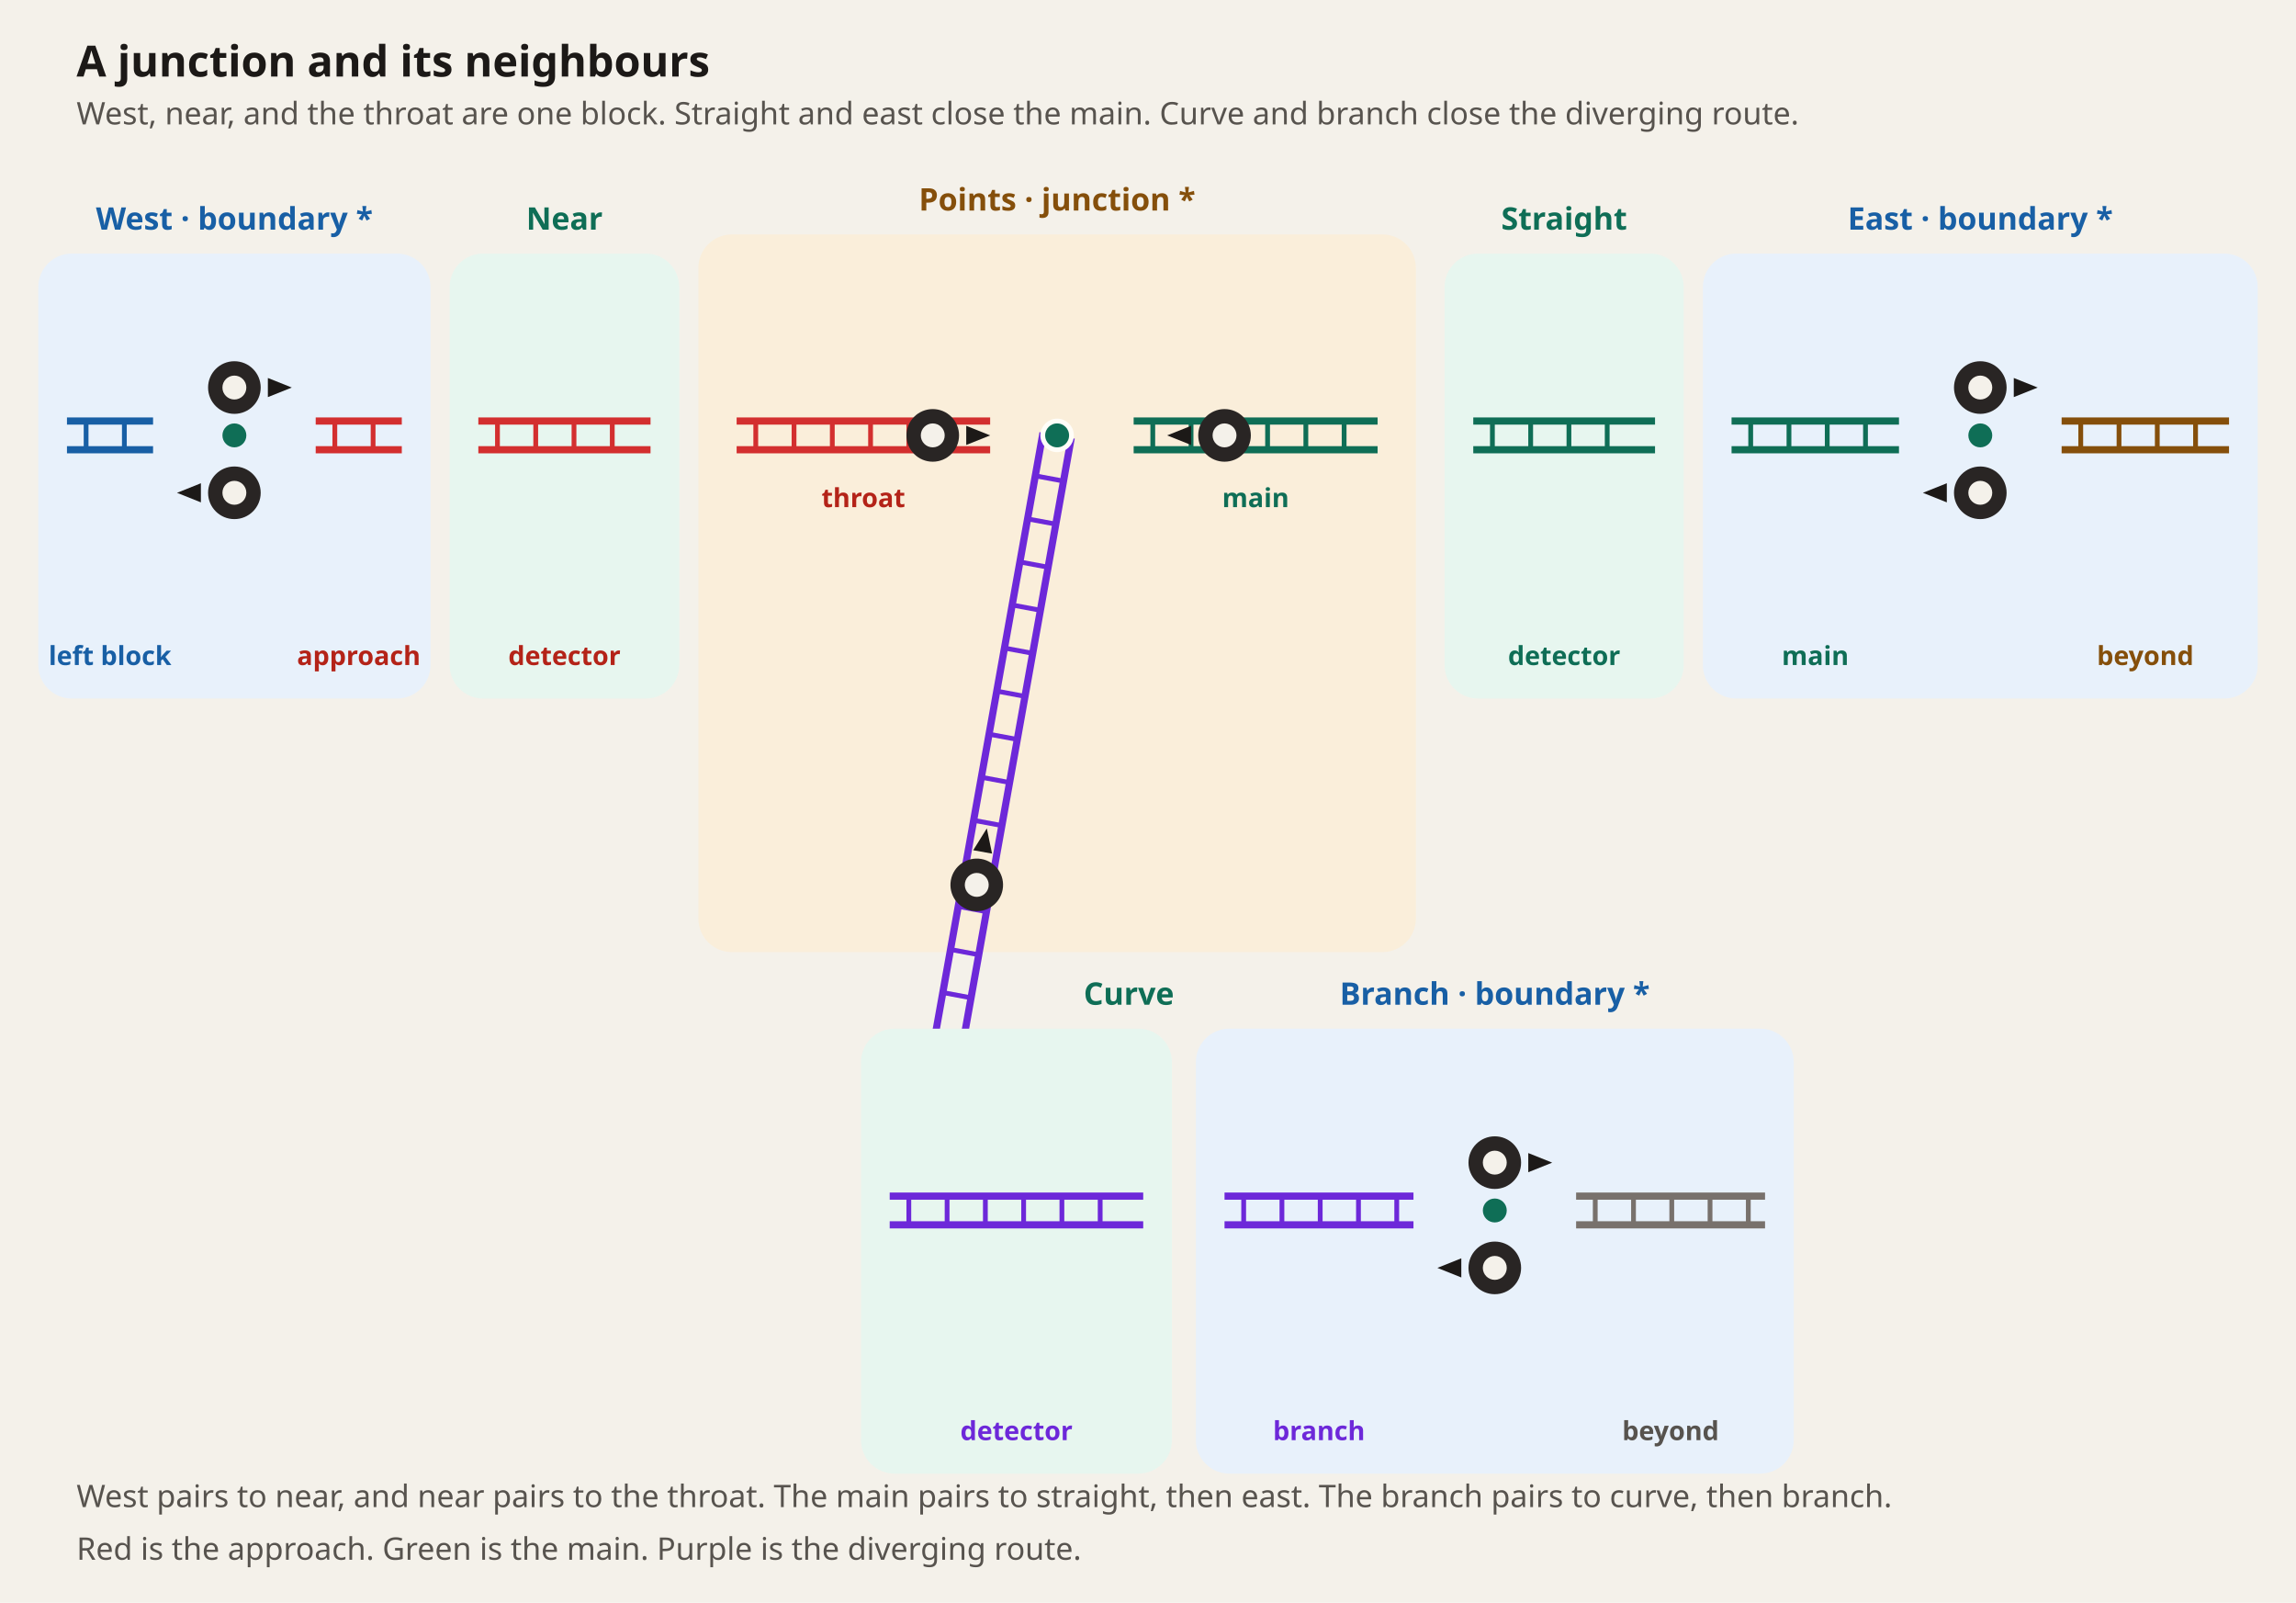
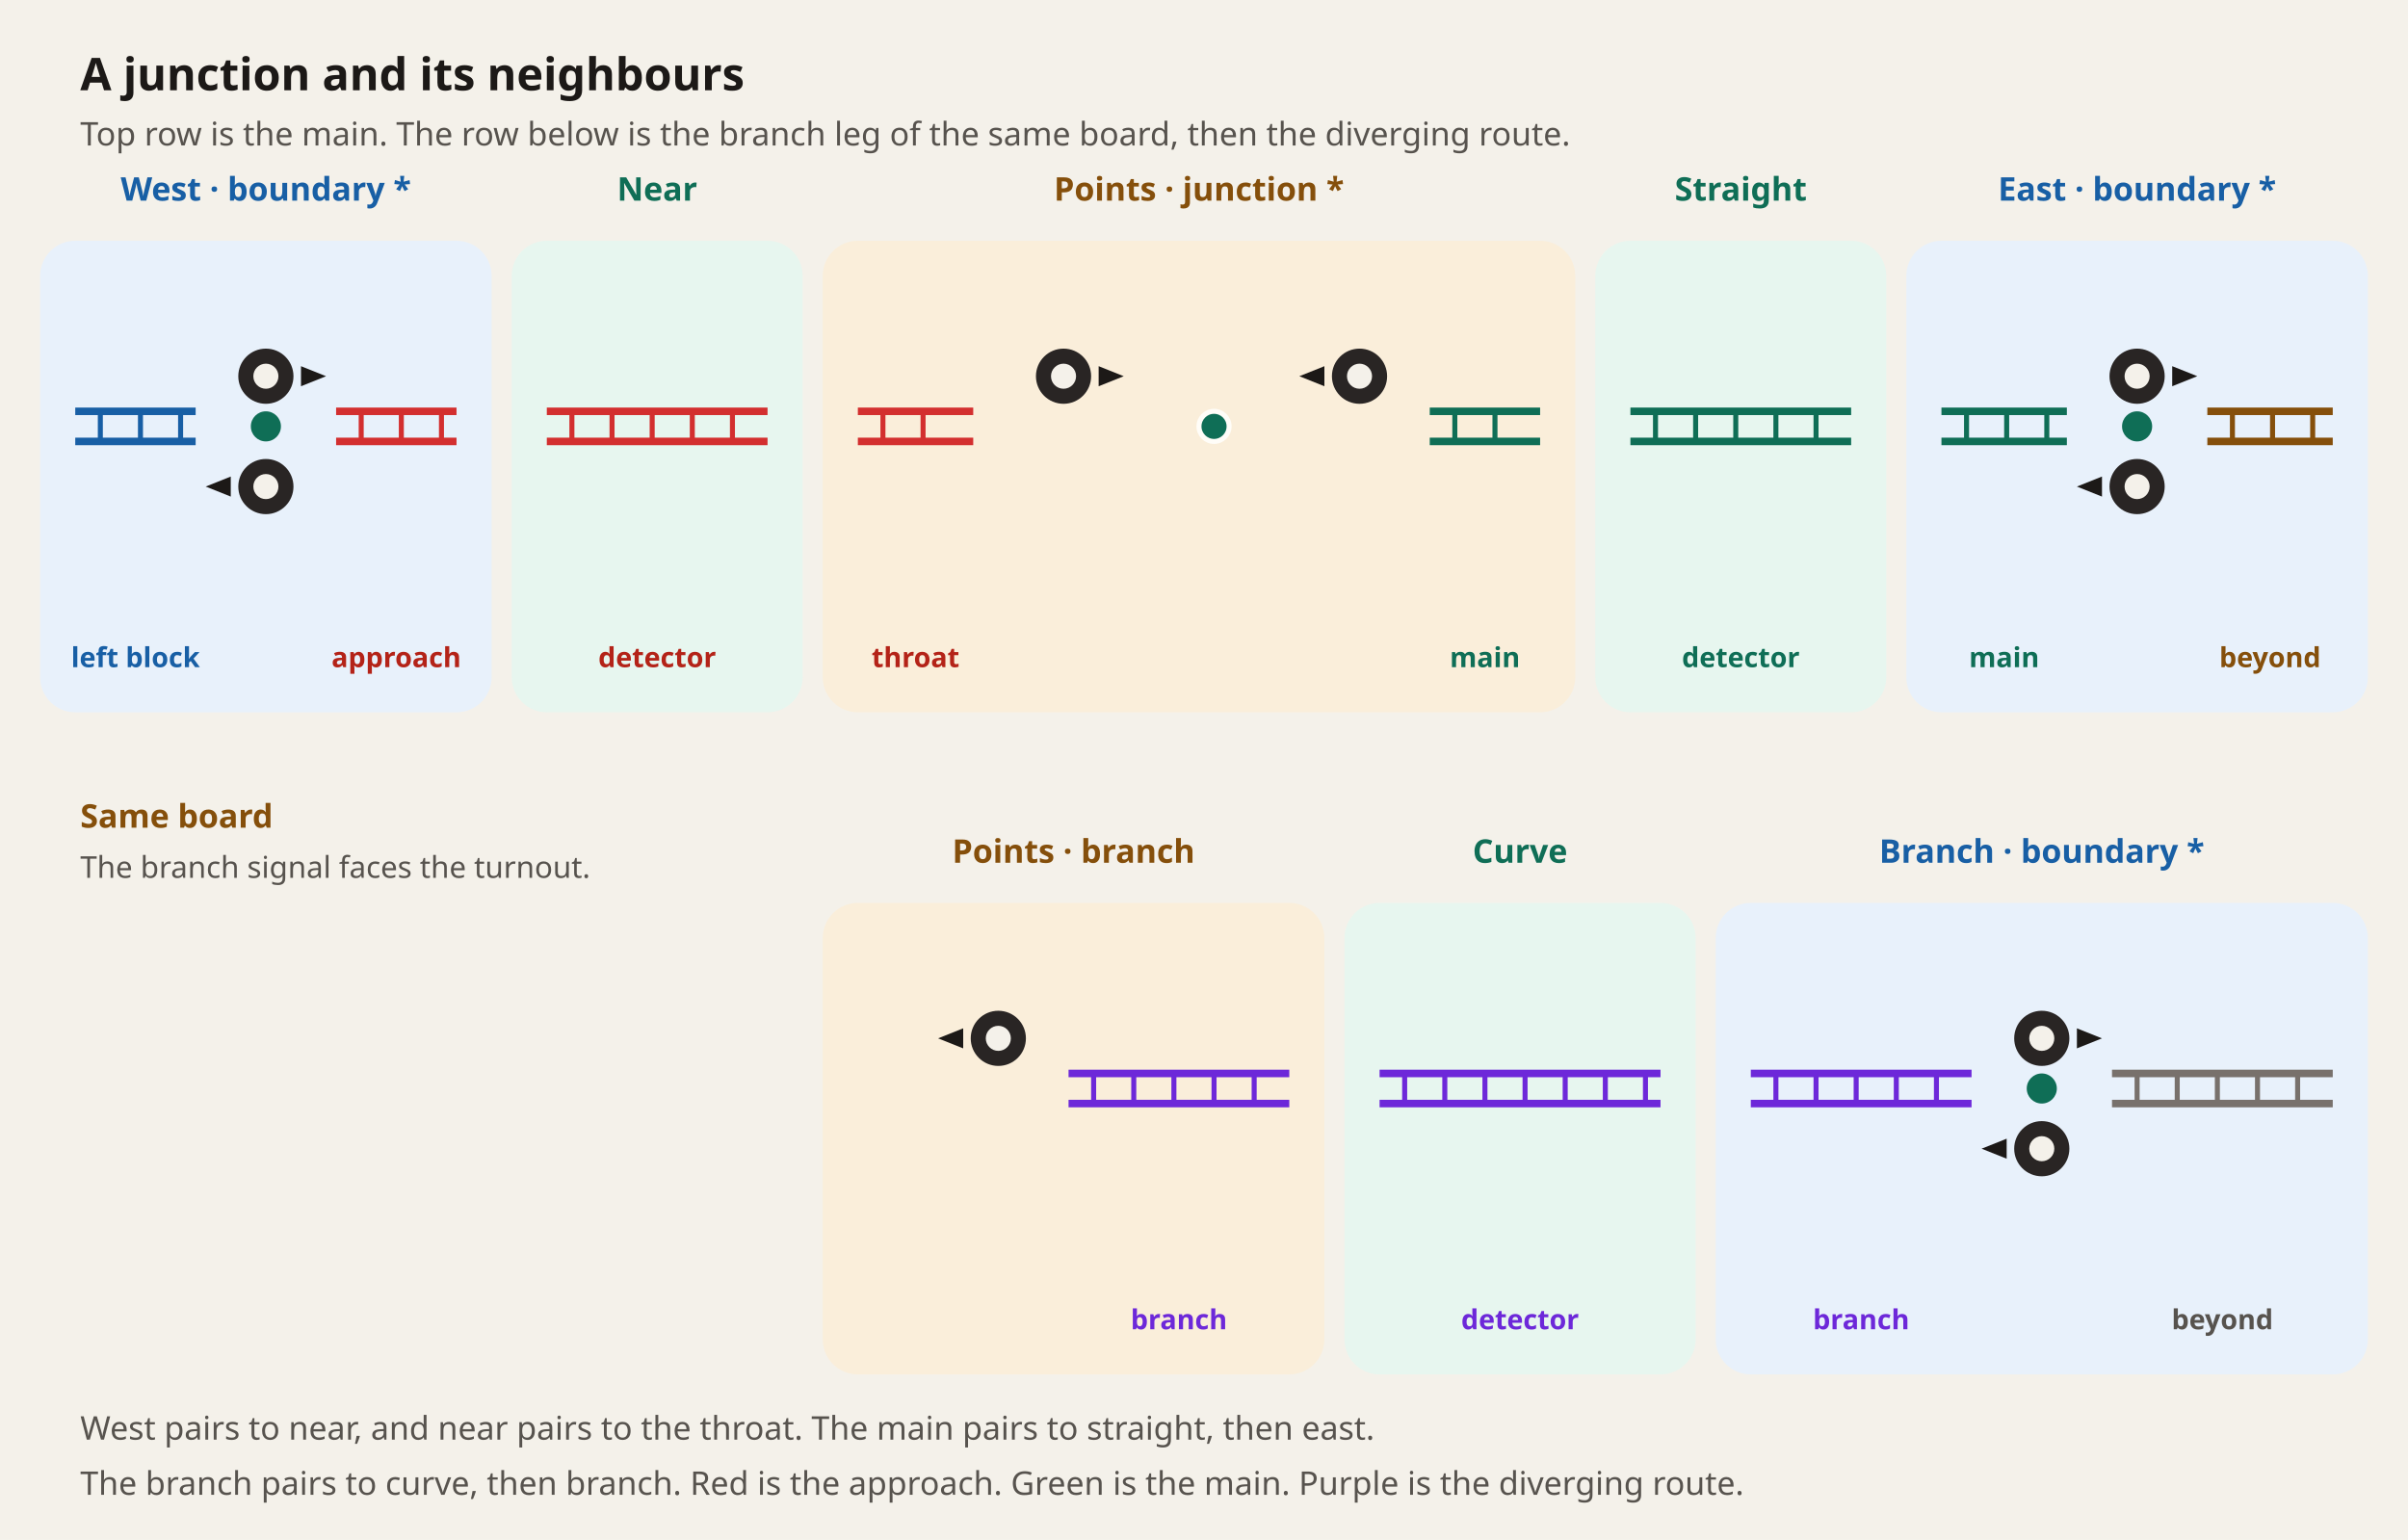
- <svg xmlns="http://www.w3.org/2000/svg" width="960" height="670" viewBox="0 0 960 670" role="img" aria-labelledby="title desc">
-   <rect width="960" height="670" fill="#f4f1ea" />
+ <svg xmlns="http://www.w3.org/2000/svg" width="960" height="614" viewBox="0 0 960 614" role="img" aria-labelledby="title desc">
+   <rect width="960" height="614" fill="#f4f1ea" />
  <g font-family="ui-sans-serif, system-ui, sans-serif" fill="#1c1917">
-     <text x="32" y="32" font-size="18" font-weight="600">A junction and its neighbours</text>
-     <text x="32" y="52" fill="#57534e" font-size="13">West, near, and the throat are one block. Straight and east close the main. Curve and branch close the diverging route.</text>
-     <rect x="16" y="106" width="164" height="186" rx="14" fill="#e8f1fb" />
-     <text x="98.0" y="96" text-anchor="middle" fill="#185fa5" font-size="13" font-weight="600">West · boundary *</text>
+     <text x="32" y="36" font-size="18" font-weight="600">A junction and its neighbours</text>
+     <text x="32" y="58" fill="#57534e" font-size="13">Top row is the main. The row below is the branch leg of the same board, then the diverging route.</text>
+     <rect x="16" y="96" width="180" height="188" rx="14" fill="#e8f1fb" />
+     <text x="106.0" y="80" text-anchor="middle" fill="#185fa5" font-size="13" font-weight="600">West · boundary *</text>
    <g stroke="#185fa5" stroke-width="3" stroke-linecap="butt">
-       <line x1="28.0" y1="176.0" x2="64.0" y2="176.0" />
-       <line x1="28.0" y1="188.0" x2="64.0" y2="188.0" />
+       <line x1="30.0" y1="164.0" x2="78.0" y2="164.0" />
+       <line x1="30.0" y1="176.0" x2="78.0" y2="176.0" />
    </g>
    <g stroke="#185fa5" stroke-width="2">
-       <line x1="36.0" y1="176.0" x2="36.0" y2="188.0" />
-       <line x1="52.0" y1="176.0" x2="52.0" y2="188.0" />
+       <line x1="40.0" y1="164.0" x2="40.0" y2="176.0" />
+       <line x1="56.0" y1="164.0" x2="56.0" y2="176.0" />
+       <line x1="72.0" y1="164.0" x2="72.0" y2="176.0" />
    </g>
    <g stroke="#d32f2f" stroke-width="3" stroke-linecap="butt">
-       <line x1="132.0" y1="176.0" x2="168.0" y2="176.0" />
-       <line x1="132.0" y1="188.0" x2="168.0" y2="188.0" />
+       <line x1="134.0" y1="164.0" x2="182.0" y2="164.0" />
+       <line x1="134.0" y1="176.0" x2="182.0" y2="176.0" />
    </g>
    <g stroke="#d32f2f" stroke-width="2">
-       <line x1="140.0" y1="176.0" x2="140.0" y2="188.0" />
-       <line x1="156.0" y1="176.0" x2="156.0" y2="188.0" />
-     </g>
-     <g transform="translate(98.0 162.0) scale(1 1)">
-       <circle cx="0" cy="0" r="11" fill="#292524" />
-       <circle cx="0" cy="0" r="5" fill="#f4f1ea" />
-       <polygon points="14,-4 24,0 14,4" fill="#1c1917" />
-     </g>
-     <g transform="translate(98.0 206.0) scale(-1 1)">
-       <circle cx="0" cy="0" r="11" fill="#292524" />
-       <circle cx="0" cy="0" r="5" fill="#f4f1ea" />
-       <polygon points="14,-4 24,0 14,4" fill="#1c1917" />
-     </g>
-     <circle cx="98.0" cy="182.0" r="5" fill="#0f6e56" />
-     <text x="46.0" y="278" text-anchor="middle" fill="#185fa5" font-size="11" font-weight="600">left block</text>
-     <text x="150.0" y="278" text-anchor="middle" fill="#b42318" font-size="11" font-weight="600">approach</text>
-     <rect x="188" y="106" width="96" height="186" rx="14" fill="#e7f6ef" />
-     <text x="236.0" y="96" text-anchor="middle" fill="#0f6e56" font-size="13" font-weight="600">Near</text>
+       <line x1="144.0" y1="164.0" x2="144.0" y2="176.0" />
+       <line x1="160.0" y1="164.0" x2="160.0" y2="176.0" />
+       <line x1="176.0" y1="164.0" x2="176.0" y2="176.0" />
+     </g>
+     <g transform="translate(106.0 150.0) scale(1 1)">
+       <circle cx="0" cy="0" r="11" fill="#292524" />
+       <circle cx="0" cy="0" r="5" fill="#f4f1ea" />
+       <polygon points="14,-4 24,0 14,4" fill="#1c1917" />
+     </g>
+     <g transform="translate(106.0 194.0) scale(-1 1)">
+       <circle cx="0" cy="0" r="11" fill="#292524" />
+       <circle cx="0" cy="0" r="5" fill="#f4f1ea" />
+       <polygon points="14,-4 24,0 14,4" fill="#1c1917" />
+     </g>
+     <circle cx="106.0" cy="170.0" r="6" fill="#0f6e56" />
+     <text x="54.0" y="266" text-anchor="middle" fill="#185fa5" font-size="11" font-weight="600">left block</text>
+     <text x="158.0" y="266" text-anchor="middle" fill="#b42318" font-size="11" font-weight="600">approach</text>
+     <rect x="204" y="96" width="116" height="188" rx="14" fill="#e7f6ef" />
+     <text x="262.0" y="80" text-anchor="middle" fill="#0f6e56" font-size="13" font-weight="600">Near</text>
    <g stroke="#d32f2f" stroke-width="3" stroke-linecap="butt">
-       <line x1="200.0" y1="176.0" x2="272.0" y2="176.0" />
-       <line x1="200.0" y1="188.0" x2="272.0" y2="188.0" />
+       <line x1="218.0" y1="164.0" x2="306.0" y2="164.0" />
+       <line x1="218.0" y1="176.0" x2="306.0" y2="176.0" />
    </g>
    <g stroke="#d32f2f" stroke-width="2">
-       <line x1="208.0" y1="176.0" x2="208.0" y2="188.0" />
-       <line x1="224.0" y1="176.0" x2="224.0" y2="188.0" />
-       <line x1="240.0" y1="176.0" x2="240.0" y2="188.0" />
-       <line x1="256.0" y1="176.0" x2="256.0" y2="188.0" />
-     </g>
-     <text x="236.0" y="278" text-anchor="middle" fill="#b42318" font-size="11" font-weight="600">detector</text>
-     <rect x="292" y="98" width="300" height="300" rx="14" fill="#faeeda" />
-     <text x="442.0" y="88" text-anchor="middle" fill="#854f0b" font-size="13" font-weight="600">Points · junction *</text>
+       <line x1="228.0" y1="164.0" x2="228.0" y2="176.0" />
+       <line x1="244.0" y1="164.0" x2="244.0" y2="176.0" />
+       <line x1="260.0" y1="164.0" x2="260.0" y2="176.0" />
+       <line x1="276.0" y1="164.0" x2="276.0" y2="176.0" />
+       <line x1="292.0" y1="164.0" x2="292.0" y2="176.0" />
+     </g>
+     <text x="262.0" y="266" text-anchor="middle" fill="#b42318" font-size="11" font-weight="600">detector</text>
+     <rect x="328" y="96" width="300" height="188" rx="14" fill="#faeeda" />
+     <text x="478.0" y="80" text-anchor="middle" fill="#854f0b" font-size="13" font-weight="600">Points · junction *</text>
    <g stroke="#d32f2f" stroke-width="3" stroke-linecap="butt">
-       <line x1="308.0" y1="176.0" x2="414.0" y2="176.0" />
-       <line x1="308.0" y1="188.0" x2="414.0" y2="188.0" />
+       <line x1="342.0" y1="164.0" x2="388.0" y2="164.0" />
+       <line x1="342.0" y1="176.0" x2="388.0" y2="176.0" />
    </g>
    <g stroke="#d32f2f" stroke-width="2">
-       <line x1="316.0" y1="176.0" x2="316.0" y2="188.0" />
-       <line x1="332.0" y1="176.0" x2="332.0" y2="188.0" />
-       <line x1="348.0" y1="176.0" x2="348.0" y2="188.0" />
-       <line x1="364.0" y1="176.0" x2="364.0" y2="188.0" />
-       <line x1="380.0" y1="176.0" x2="380.0" y2="188.0" />
-       <line x1="396.0" y1="176.0" x2="396.0" y2="188.0" />
+       <line x1="352.0" y1="164.0" x2="352.0" y2="176.0" />
+       <line x1="368.0" y1="164.0" x2="368.0" y2="176.0" />
    </g>
    <g stroke="#0f6e56" stroke-width="3" stroke-linecap="butt">
-       <line x1="474.0" y1="176.0" x2="576.0" y2="176.0" />
-       <line x1="474.0" y1="188.0" x2="576.0" y2="188.0" />
+       <line x1="570.0" y1="164.0" x2="614.0" y2="164.0" />
+       <line x1="570.0" y1="176.0" x2="614.0" y2="176.0" />
    </g>
    <g stroke="#0f6e56" stroke-width="2">
-       <line x1="482.0" y1="176.0" x2="482.0" y2="188.0" />
-       <line x1="498.0" y1="176.0" x2="498.0" y2="188.0" />
-       <line x1="514.0" y1="176.0" x2="514.0" y2="188.0" />
-       <line x1="530.0" y1="176.0" x2="530.0" y2="188.0" />
-       <line x1="546.0" y1="176.0" x2="546.0" y2="188.0" />
-       <line x1="562.0" y1="176.0" x2="562.0" y2="188.0" />
-     </g>
+       <line x1="580.0" y1="164.0" x2="580.0" y2="176.0" />
+       <line x1="596.0" y1="164.0" x2="596.0" y2="176.0" />
+     </g>
+     <g transform="translate(424.0 150.0) scale(1 1)">
+       <circle cx="0" cy="0" r="11" fill="#292524" />
+       <circle cx="0" cy="0" r="5" fill="#f4f1ea" />
+       <polygon points="14,-4 24,0 14,4" fill="#1c1917" />
+     </g>
+     <g transform="translate(542.0 150.0) scale(-1 1)">
+       <circle cx="0" cy="0" r="11" fill="#292524" />
+       <circle cx="0" cy="0" r="5" fill="#f4f1ea" />
+       <polygon points="14,-4 24,0 14,4" fill="#1c1917" />
+     </g>
+     <circle cx="484.0" cy="170.0" r="6" fill="#0f6e56" stroke="#fffdf8" stroke-width="2" />
+     <text x="365.0" y="266" text-anchor="middle" fill="#b42318" font-size="11" font-weight="600">throat</text>
+     <text x="592.0" y="266" text-anchor="middle" fill="#0f6e56" font-size="11" font-weight="600">main</text>
+     <rect x="636" y="96" width="116" height="188" rx="14" fill="#e7f6ef" />
+     <text x="694.0" y="80" text-anchor="middle" fill="#0f6e56" font-size="13" font-weight="600">Straight</text>
+     <g stroke="#0f6e56" stroke-width="3" stroke-linecap="butt">
+       <line x1="650.0" y1="164.0" x2="738.0" y2="164.0" />
+       <line x1="650.0" y1="176.0" x2="738.0" y2="176.0" />
+     </g>
+     <g stroke="#0f6e56" stroke-width="2">
+       <line x1="660.0" y1="164.0" x2="660.0" y2="176.0" />
+       <line x1="676.0" y1="164.0" x2="676.0" y2="176.0" />
+       <line x1="692.0" y1="164.0" x2="692.0" y2="176.0" />
+       <line x1="708.0" y1="164.0" x2="708.0" y2="176.0" />
+       <line x1="724.0" y1="164.0" x2="724.0" y2="176.0" />
+     </g>
+     <text x="694.0" y="266" text-anchor="middle" fill="#0f6e56" font-size="11" font-weight="600">detector</text>
+     <rect x="760" y="96" width="184" height="188" rx="14" fill="#e8f1fb" />
+     <text x="852.0" y="80" text-anchor="middle" fill="#185fa5" font-size="13" font-weight="600">East · boundary *</text>
+     <g stroke="#0f6e56" stroke-width="3" stroke-linecap="butt">
+       <line x1="774.0" y1="164.0" x2="824.0" y2="164.0" />
+       <line x1="774.0" y1="176.0" x2="824.0" y2="176.0" />
+     </g>
+     <g stroke="#0f6e56" stroke-width="2">
+       <line x1="784.0" y1="164.0" x2="784.0" y2="176.0" />
+       <line x1="800.0" y1="164.0" x2="800.0" y2="176.0" />
+       <line x1="816.0" y1="164.0" x2="816.0" y2="176.0" />
+     </g>
+     <g stroke="#854f0b" stroke-width="3" stroke-linecap="butt">
+       <line x1="880.0" y1="164.0" x2="930.0" y2="164.0" />
+       <line x1="880.0" y1="176.0" x2="930.0" y2="176.0" />
+     </g>
+     <g stroke="#854f0b" stroke-width="2">
+       <line x1="890.0" y1="164.0" x2="890.0" y2="176.0" />
+       <line x1="906.0" y1="164.0" x2="906.0" y2="176.0" />
+       <line x1="922.0" y1="164.0" x2="922.0" y2="176.0" />
+     </g>
+     <g transform="translate(852.0 150.0) scale(1 1)">
+       <circle cx="0" cy="0" r="11" fill="#292524" />
+       <circle cx="0" cy="0" r="5" fill="#f4f1ea" />
+       <polygon points="14,-4 24,0 14,4" fill="#1c1917" />
+     </g>
+     <g transform="translate(852.0 194.0) scale(-1 1)">
+       <circle cx="0" cy="0" r="11" fill="#292524" />
+       <circle cx="0" cy="0" r="5" fill="#f4f1ea" />
+       <polygon points="14,-4 24,0 14,4" fill="#1c1917" />
+     </g>
+     <circle cx="852.0" cy="170.0" r="6" fill="#0f6e56" />
+     <text x="799.0" y="266" text-anchor="middle" fill="#0f6e56" font-size="11" font-weight="600">main</text>
+     <text x="905.0" y="266" text-anchor="middle" fill="#854f0b" font-size="11" font-weight="600">beyond</text>
+     <text x="32" y="330" fill="#854f0b" font-size="13" font-weight="600">Same board</text>
+     <text x="32" y="350" fill="#57534e" font-size="12">The branch signal faces the turnout.</text>
+     <rect x="328" y="360" width="200" height="188" rx="14" fill="#faeeda" />
+     <text x="428.0" y="344" text-anchor="middle" fill="#854f0b" font-size="13" font-weight="600">Points · branch</text>
    <g stroke="#6d28d9" stroke-width="3" stroke-linecap="butt">
-       <line x1="436.1" y1="180.9" x2="378.1" y2="504.9" />
-       <line x1="447.9" y1="183.1" x2="389.9" y2="507.1" />
+       <line x1="426.0" y1="428.0" x2="514.0" y2="428.0" />
+       <line x1="426.0" y1="440.0" x2="514.0" y2="440.0" />
    </g>
    <g stroke="#6d28d9" stroke-width="2">
-       <line x1="444.7" y1="201.1" x2="432.9" y2="198.9" />
-       <line x1="441.5" y1="219.1" x2="429.6" y2="216.9" />
-       <line x1="438.2" y1="237.1" x2="426.4" y2="234.9" />
-       <line x1="435.0" y1="255.1" x2="423.2" y2="252.9" />
-       <line x1="431.8" y1="273.1" x2="420.0" y2="270.9" />
-       <line x1="428.6" y1="291.1" x2="416.8" y2="288.9" />
-       <line x1="425.4" y1="309.1" x2="413.5" y2="306.9" />
-       <line x1="422.1" y1="327.1" x2="410.3" y2="324.9" />
-       <line x1="418.9" y1="345.1" x2="407.1" y2="342.9" />
-       <line x1="415.7" y1="363.1" x2="403.9" y2="360.9" />
-       <line x1="412.5" y1="381.1" x2="400.6" y2="378.9" />
-       <line x1="409.2" y1="399.1" x2="397.4" y2="396.9" />
-       <line x1="406.0" y1="417.1" x2="394.2" y2="414.9" />
-       <line x1="402.8" y1="435.1" x2="391.0" y2="432.9" />
-       <line x1="399.6" y1="453.1" x2="387.8" y2="450.9" />
-       <line x1="396.4" y1="471.1" x2="384.5" y2="468.9" />
-       <line x1="393.1" y1="489.1" x2="381.3" y2="486.9" />
-     </g>
-     <circle cx="442" cy="182" r="6" fill="#0f6e56" stroke="#fffdf8" stroke-width="2" />
-     <g transform="translate(390.0 182.0) scale(1 1)">
-       <circle cx="0" cy="0" r="11" fill="#292524" />
-       <circle cx="0" cy="0" r="5" fill="#f4f1ea" />
-       <polygon points="14,-4 24,0 14,4" fill="#1c1917" />
-     </g>
-     <g transform="translate(512.0 182.0) scale(-1 1)">
-       <circle cx="0" cy="0" r="11" fill="#292524" />
-       <circle cx="0" cy="0" r="5" fill="#f4f1ea" />
-       <polygon points="14,-4 24,0 14,4" fill="#1c1917" />
-     </g>
-     <g transform="translate(408.4 369.9) rotate(-79.9)">
-       <circle cx="0" cy="0" r="11" fill="#292524" />
-       <circle cx="0" cy="0" r="5" fill="#f4f1ea" />
-       <polygon points="14,-4 24,0 14,4" fill="#1c1917" />
-     </g>
-     <text x="361.0" y="212" text-anchor="middle" fill="#b42318" font-size="11" font-weight="600">throat</text>
-     <text x="525.0" y="212" text-anchor="middle" fill="#0f6e56" font-size="11" font-weight="600">main</text>
-     <rect x="604" y="106" width="100" height="186" rx="14" fill="#e7f6ef" />
-     <text x="654.0" y="96" text-anchor="middle" fill="#0f6e56" font-size="13" font-weight="600">Straight</text>
-     <g stroke="#0f6e56" stroke-width="3" stroke-linecap="butt">
-       <line x1="616.0" y1="176.0" x2="692.0" y2="176.0" />
-       <line x1="616.0" y1="188.0" x2="692.0" y2="188.0" />
-     </g>
-     <g stroke="#0f6e56" stroke-width="2">
-       <line x1="624.0" y1="176.0" x2="624.0" y2="188.0" />
-       <line x1="640.0" y1="176.0" x2="640.0" y2="188.0" />
-       <line x1="656.0" y1="176.0" x2="656.0" y2="188.0" />
-       <line x1="672.0" y1="176.0" x2="672.0" y2="188.0" />
-     </g>
-     <text x="654.0" y="278" text-anchor="middle" fill="#0f6e56" font-size="11" font-weight="600">detector</text>
-     <rect x="712" y="106" width="232" height="186" rx="14" fill="#e8f1fb" />
-     <text x="828.0" y="96" text-anchor="middle" fill="#185fa5" font-size="13" font-weight="600">East · boundary *</text>
-     <g stroke="#0f6e56" stroke-width="3" stroke-linecap="butt">
-       <line x1="724.0" y1="176.0" x2="794.0" y2="176.0" />
-       <line x1="724.0" y1="188.0" x2="794.0" y2="188.0" />
-     </g>
-     <g stroke="#0f6e56" stroke-width="2">
-       <line x1="732.0" y1="176.0" x2="732.0" y2="188.0" />
-       <line x1="748.0" y1="176.0" x2="748.0" y2="188.0" />
-       <line x1="764.0" y1="176.0" x2="764.0" y2="188.0" />
-       <line x1="780.0" y1="176.0" x2="780.0" y2="188.0" />
-     </g>
-     <g stroke="#854f0b" stroke-width="3" stroke-linecap="butt">
-       <line x1="862.0" y1="176.0" x2="932.0" y2="176.0" />
-       <line x1="862.0" y1="188.0" x2="932.0" y2="188.0" />
-     </g>
-     <g stroke="#854f0b" stroke-width="2">
-       <line x1="870.0" y1="176.0" x2="870.0" y2="188.0" />
-       <line x1="886.0" y1="176.0" x2="886.0" y2="188.0" />
-       <line x1="902.0" y1="176.0" x2="902.0" y2="188.0" />
-       <line x1="918.0" y1="176.0" x2="918.0" y2="188.0" />
-     </g>
-     <g transform="translate(828.0 162.0) scale(1 1)">
-       <circle cx="0" cy="0" r="11" fill="#292524" />
-       <circle cx="0" cy="0" r="5" fill="#f4f1ea" />
-       <polygon points="14,-4 24,0 14,4" fill="#1c1917" />
-     </g>
-     <g transform="translate(828.0 206.0) scale(-1 1)">
-       <circle cx="0" cy="0" r="11" fill="#292524" />
-       <circle cx="0" cy="0" r="5" fill="#f4f1ea" />
-       <polygon points="14,-4 24,0 14,4" fill="#1c1917" />
-     </g>
-     <circle cx="828.0" cy="182.0" r="5" fill="#0f6e56" />
-     <text x="759.0" y="278" text-anchor="middle" fill="#0f6e56" font-size="11" font-weight="600">main</text>
-     <text x="897.0" y="278" text-anchor="middle" fill="#854f0b" font-size="11" font-weight="600">beyond</text>
-     <rect x="360" y="430" width="130" height="186" rx="14" fill="#e7f6ef" />
-     <text x="472.0" y="420" text-anchor="middle" fill="#0f6e56" font-size="13" font-weight="600">Curve</text>
+       <line x1="436.0" y1="428.0" x2="436.0" y2="440.0" />
+       <line x1="452.0" y1="428.0" x2="452.0" y2="440.0" />
+       <line x1="468.0" y1="428.0" x2="468.0" y2="440.0" />
+       <line x1="484.0" y1="428.0" x2="484.0" y2="440.0" />
+       <line x1="500.0" y1="428.0" x2="500.0" y2="440.0" />
+     </g>
+     <g transform="translate(398.0 414.0) scale(-1 1)">
+       <circle cx="0" cy="0" r="11" fill="#292524" />
+       <circle cx="0" cy="0" r="5" fill="#f4f1ea" />
+       <polygon points="14,-4 24,0 14,4" fill="#1c1917" />
+     </g>
+     <text x="470.0" y="530" text-anchor="middle" fill="#6d28d9" font-size="11" font-weight="600">branch</text>
+     <rect x="536" y="360" width="140" height="188" rx="14" fill="#e7f6ef" />
+     <text x="606.0" y="344" text-anchor="middle" fill="#0f6e56" font-size="13" font-weight="600">Curve</text>
    <g stroke="#6d28d9" stroke-width="3" stroke-linecap="butt">
-       <line x1="372.0" y1="500.0" x2="478.0" y2="500.0" />
-       <line x1="372.0" y1="512.0" x2="478.0" y2="512.0" />
+       <line x1="550.0" y1="428.0" x2="662.0" y2="428.0" />
+       <line x1="550.0" y1="440.0" x2="662.0" y2="440.0" />
    </g>
    <g stroke="#6d28d9" stroke-width="2">
-       <line x1="380.0" y1="500.0" x2="380.0" y2="512.0" />
-       <line x1="396.0" y1="500.0" x2="396.0" y2="512.0" />
-       <line x1="412.0" y1="500.0" x2="412.0" y2="512.0" />
-       <line x1="428.0" y1="500.0" x2="428.0" y2="512.0" />
-       <line x1="444.0" y1="500.0" x2="444.0" y2="512.0" />
-       <line x1="460.0" y1="500.0" x2="460.0" y2="512.0" />
-     </g>
-     <text x="425.0" y="602" text-anchor="middle" fill="#6d28d9" font-size="11" font-weight="600">detector</text>
-     <rect x="500" y="430" width="250" height="186" rx="14" fill="#e8f1fb" />
-     <text x="625.0" y="420" text-anchor="middle" fill="#185fa5" font-size="13" font-weight="600">Branch · boundary *</text>
+       <line x1="560.0" y1="428.0" x2="560.0" y2="440.0" />
+       <line x1="576.0" y1="428.0" x2="576.0" y2="440.0" />
+       <line x1="592.0" y1="428.0" x2="592.0" y2="440.0" />
+       <line x1="608.0" y1="428.0" x2="608.0" y2="440.0" />
+       <line x1="624.0" y1="428.0" x2="624.0" y2="440.0" />
+       <line x1="640.0" y1="428.0" x2="640.0" y2="440.0" />
+       <line x1="656.0" y1="428.0" x2="656.0" y2="440.0" />
+     </g>
+     <text x="606.0" y="530" text-anchor="middle" fill="#6d28d9" font-size="11" font-weight="600">detector</text>
+     <rect x="684" y="360" width="260" height="188" rx="14" fill="#e8f1fb" />
+     <text x="814.0" y="344" text-anchor="middle" fill="#185fa5" font-size="13" font-weight="600">Branch · boundary *</text>
    <g stroke="#6d28d9" stroke-width="3" stroke-linecap="butt">
-       <line x1="512.0" y1="500.0" x2="591.0" y2="500.0" />
-       <line x1="512.0" y1="512.0" x2="591.0" y2="512.0" />
+       <line x1="698.0" y1="428.0" x2="786.0" y2="428.0" />
+       <line x1="698.0" y1="440.0" x2="786.0" y2="440.0" />
    </g>
    <g stroke="#6d28d9" stroke-width="2">
-       <line x1="520.0" y1="500.0" x2="520.0" y2="512.0" />
-       <line x1="536.0" y1="500.0" x2="536.0" y2="512.0" />
-       <line x1="552.0" y1="500.0" x2="552.0" y2="512.0" />
-       <line x1="568.0" y1="500.0" x2="568.0" y2="512.0" />
-       <line x1="584.0" y1="500.0" x2="584.0" y2="512.0" />
+       <line x1="708.0" y1="428.0" x2="708.0" y2="440.0" />
+       <line x1="724.0" y1="428.0" x2="724.0" y2="440.0" />
+       <line x1="740.0" y1="428.0" x2="740.0" y2="440.0" />
+       <line x1="756.0" y1="428.0" x2="756.0" y2="440.0" />
+       <line x1="772.0" y1="428.0" x2="772.0" y2="440.0" />
    </g>
    <g stroke="#78716c" stroke-width="3" stroke-linecap="butt">
-       <line x1="659.0" y1="500.0" x2="738.0" y2="500.0" />
-       <line x1="659.0" y1="512.0" x2="738.0" y2="512.0" />
+       <line x1="842.0" y1="428.0" x2="930.0" y2="428.0" />
+       <line x1="842.0" y1="440.0" x2="930.0" y2="440.0" />
    </g>
    <g stroke="#78716c" stroke-width="2">
-       <line x1="667.0" y1="500.0" x2="667.0" y2="512.0" />
-       <line x1="683.0" y1="500.0" x2="683.0" y2="512.0" />
-       <line x1="699.0" y1="500.0" x2="699.0" y2="512.0" />
-       <line x1="715.0" y1="500.0" x2="715.0" y2="512.0" />
-       <line x1="731.0" y1="500.0" x2="731.0" y2="512.0" />
-     </g>
-     <g transform="translate(625.0 486.0) scale(1 1)">
-       <circle cx="0" cy="0" r="11" fill="#292524" />
-       <circle cx="0" cy="0" r="5" fill="#f4f1ea" />
-       <polygon points="14,-4 24,0 14,4" fill="#1c1917" />
-     </g>
-     <g transform="translate(625.0 530.0) scale(-1 1)">
-       <circle cx="0" cy="0" r="11" fill="#292524" />
-       <circle cx="0" cy="0" r="5" fill="#f4f1ea" />
-       <polygon points="14,-4 24,0 14,4" fill="#1c1917" />
-     </g>
-     <circle cx="625.0" cy="506.0" r="5" fill="#0f6e56" />
-     <text x="551.5" y="602" text-anchor="middle" fill="#6d28d9" font-size="11" font-weight="600">branch</text>
-     <text x="698.5" y="602" text-anchor="middle" fill="#57534e" font-size="11" font-weight="600">beyond</text>
-     <text x="32" y="630" fill="#57534e" font-size="13">West pairs to near, and near pairs to the throat. The main pairs to straight, then east. The branch pairs to curve, then branch.</text>
-     <text x="32" y="652" fill="#57534e" font-size="13">Red is the approach. Green is the main. Purple is the diverging route.</text>
+       <line x1="852.0" y1="428.0" x2="852.0" y2="440.0" />
+       <line x1="868.0" y1="428.0" x2="868.0" y2="440.0" />
+       <line x1="884.0" y1="428.0" x2="884.0" y2="440.0" />
+       <line x1="900.0" y1="428.0" x2="900.0" y2="440.0" />
+       <line x1="916.0" y1="428.0" x2="916.0" y2="440.0" />
+     </g>
+     <g transform="translate(814.0 414.0) scale(1 1)">
+       <circle cx="0" cy="0" r="11" fill="#292524" />
+       <circle cx="0" cy="0" r="5" fill="#f4f1ea" />
+       <polygon points="14,-4 24,0 14,4" fill="#1c1917" />
+     </g>
+     <g transform="translate(814.0 458.0) scale(-1 1)">
+       <circle cx="0" cy="0" r="11" fill="#292524" />
+       <circle cx="0" cy="0" r="5" fill="#f4f1ea" />
+       <polygon points="14,-4 24,0 14,4" fill="#1c1917" />
+     </g>
+     <circle cx="814.0" cy="434.0" r="6" fill="#0f6e56" />
+     <text x="742.0" y="530" text-anchor="middle" fill="#6d28d9" font-size="11" font-weight="600">branch</text>
+     <text x="886.0" y="530" text-anchor="middle" fill="#57534e" font-size="11" font-weight="600">beyond</text>
+     <text x="32" y="574" fill="#57534e" font-size="13">West pairs to near, and near pairs to the throat. The main pairs to straight, then east.</text>
+     <text x="32" y="596" fill="#57534e" font-size="13">The branch pairs to curve, then branch. Red is the approach. Green is the main. Purple is the diverging route.</text>
  </g>
</svg>
